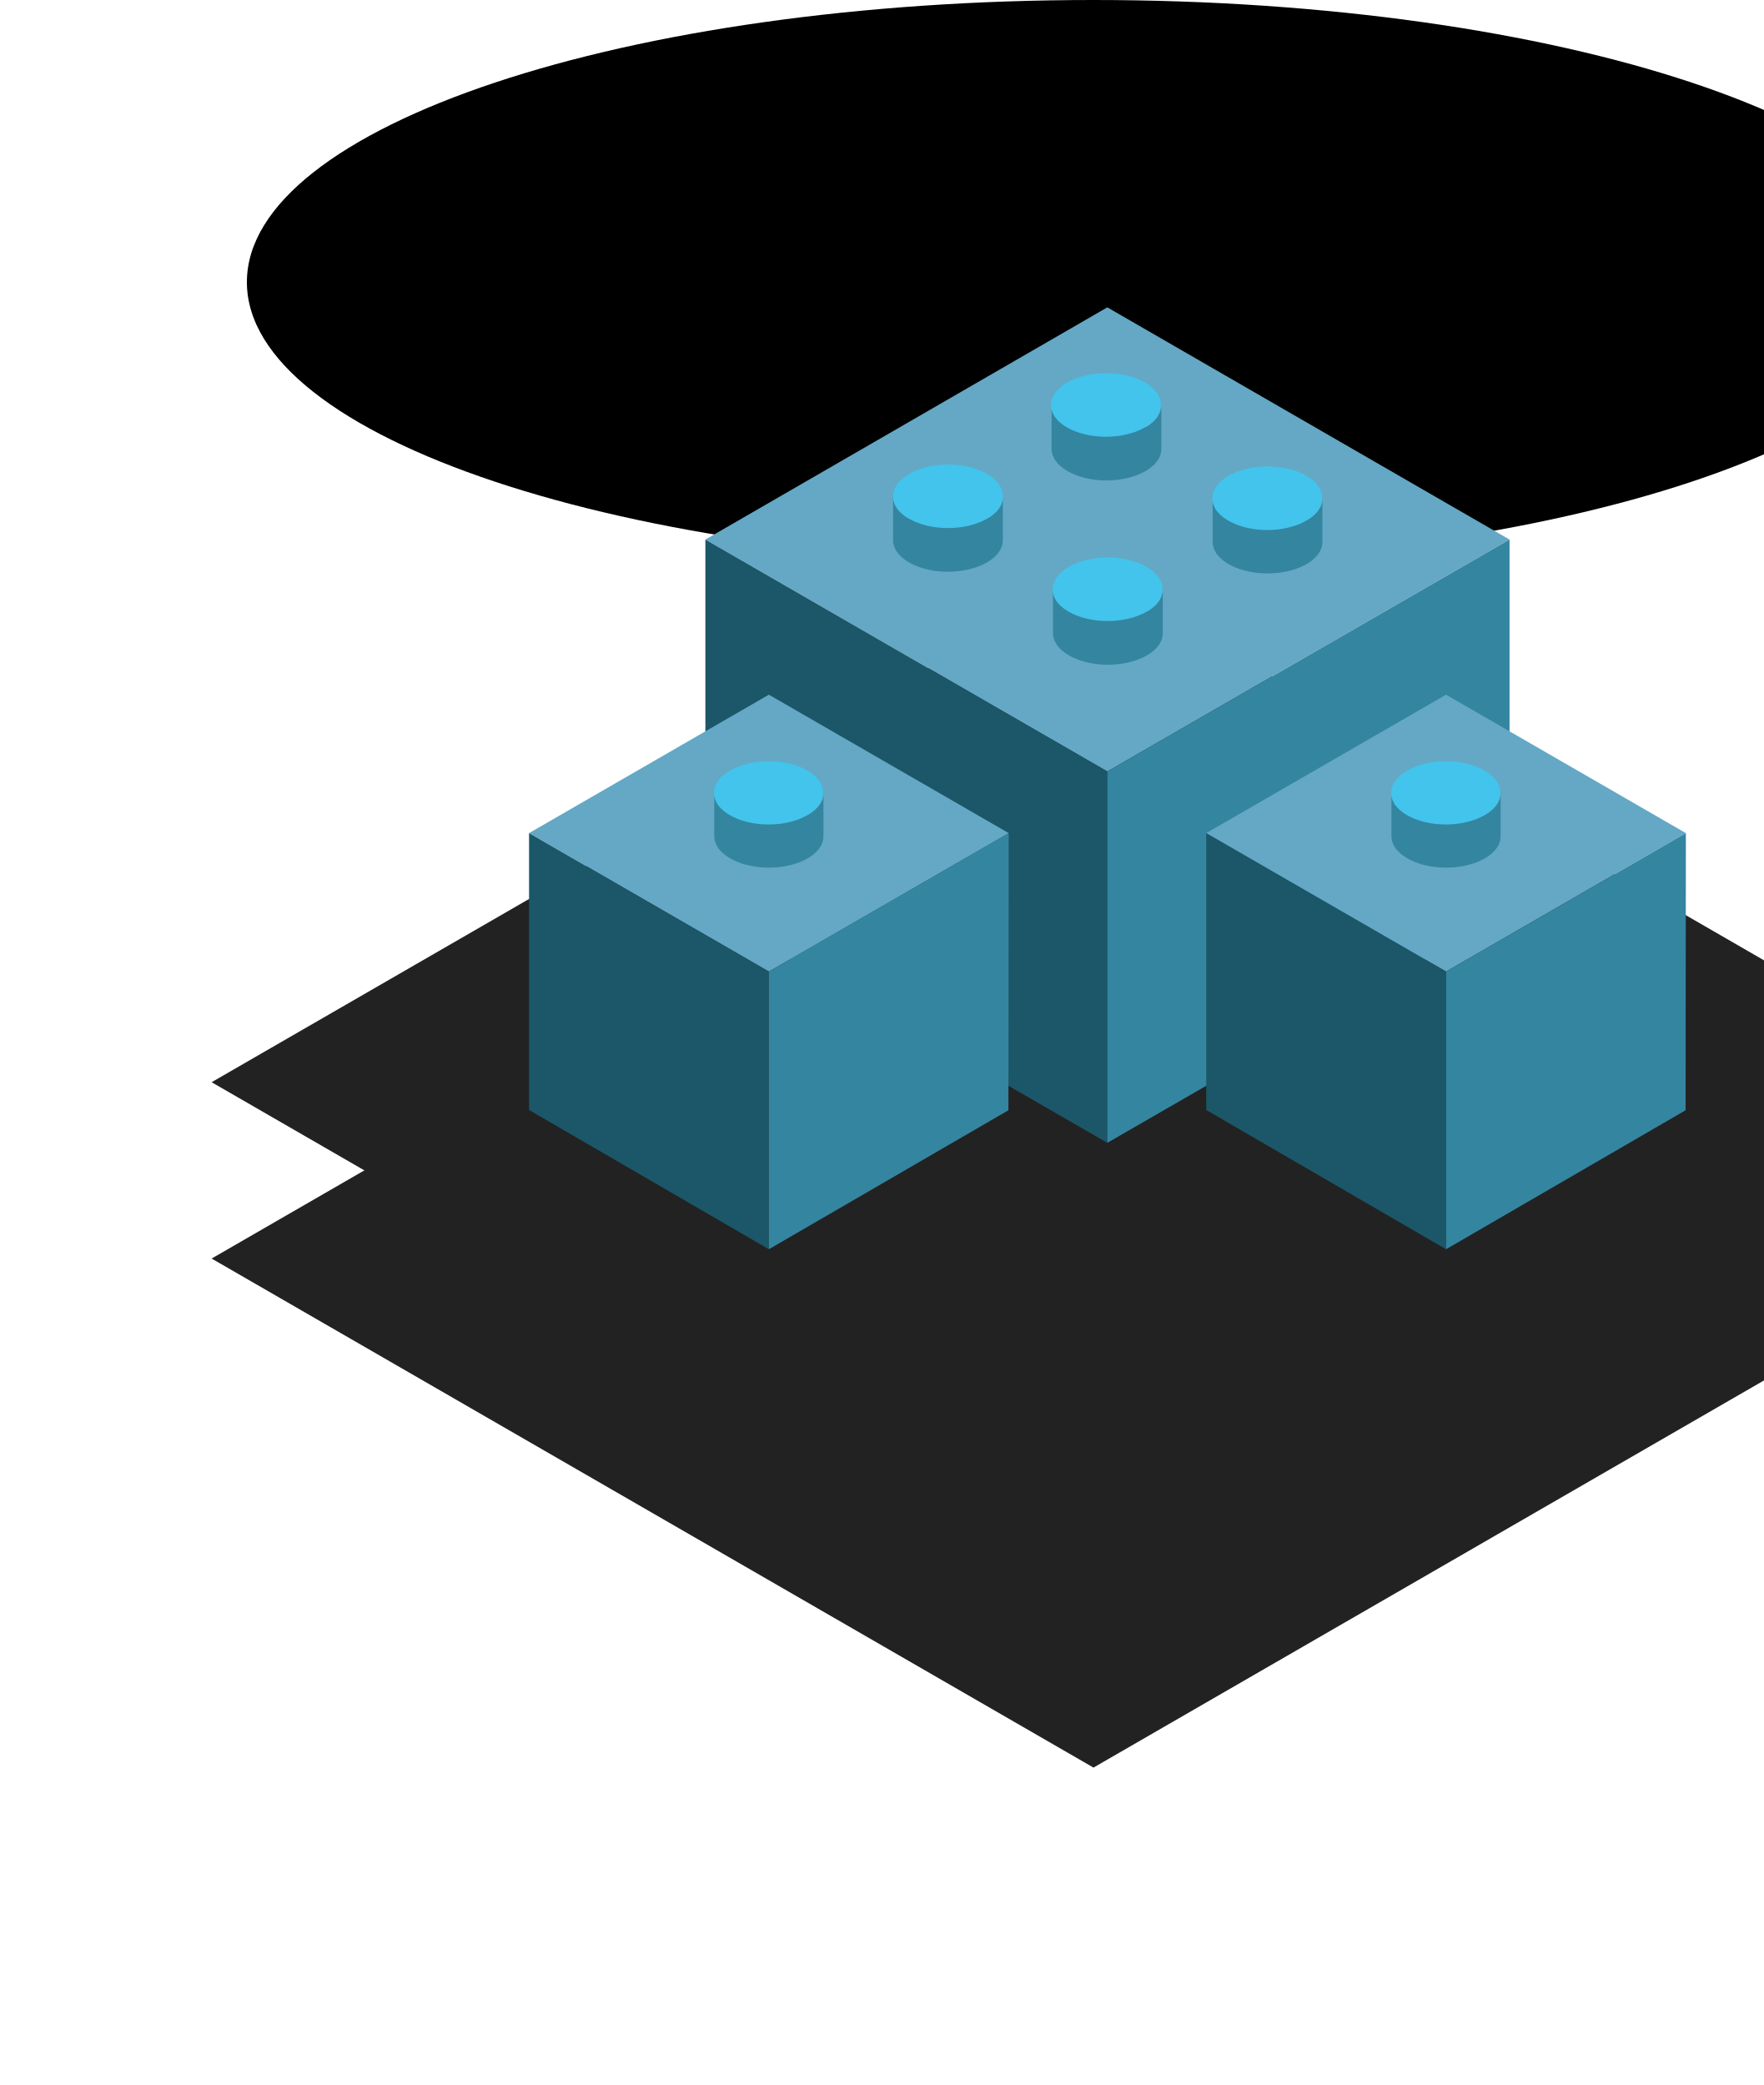
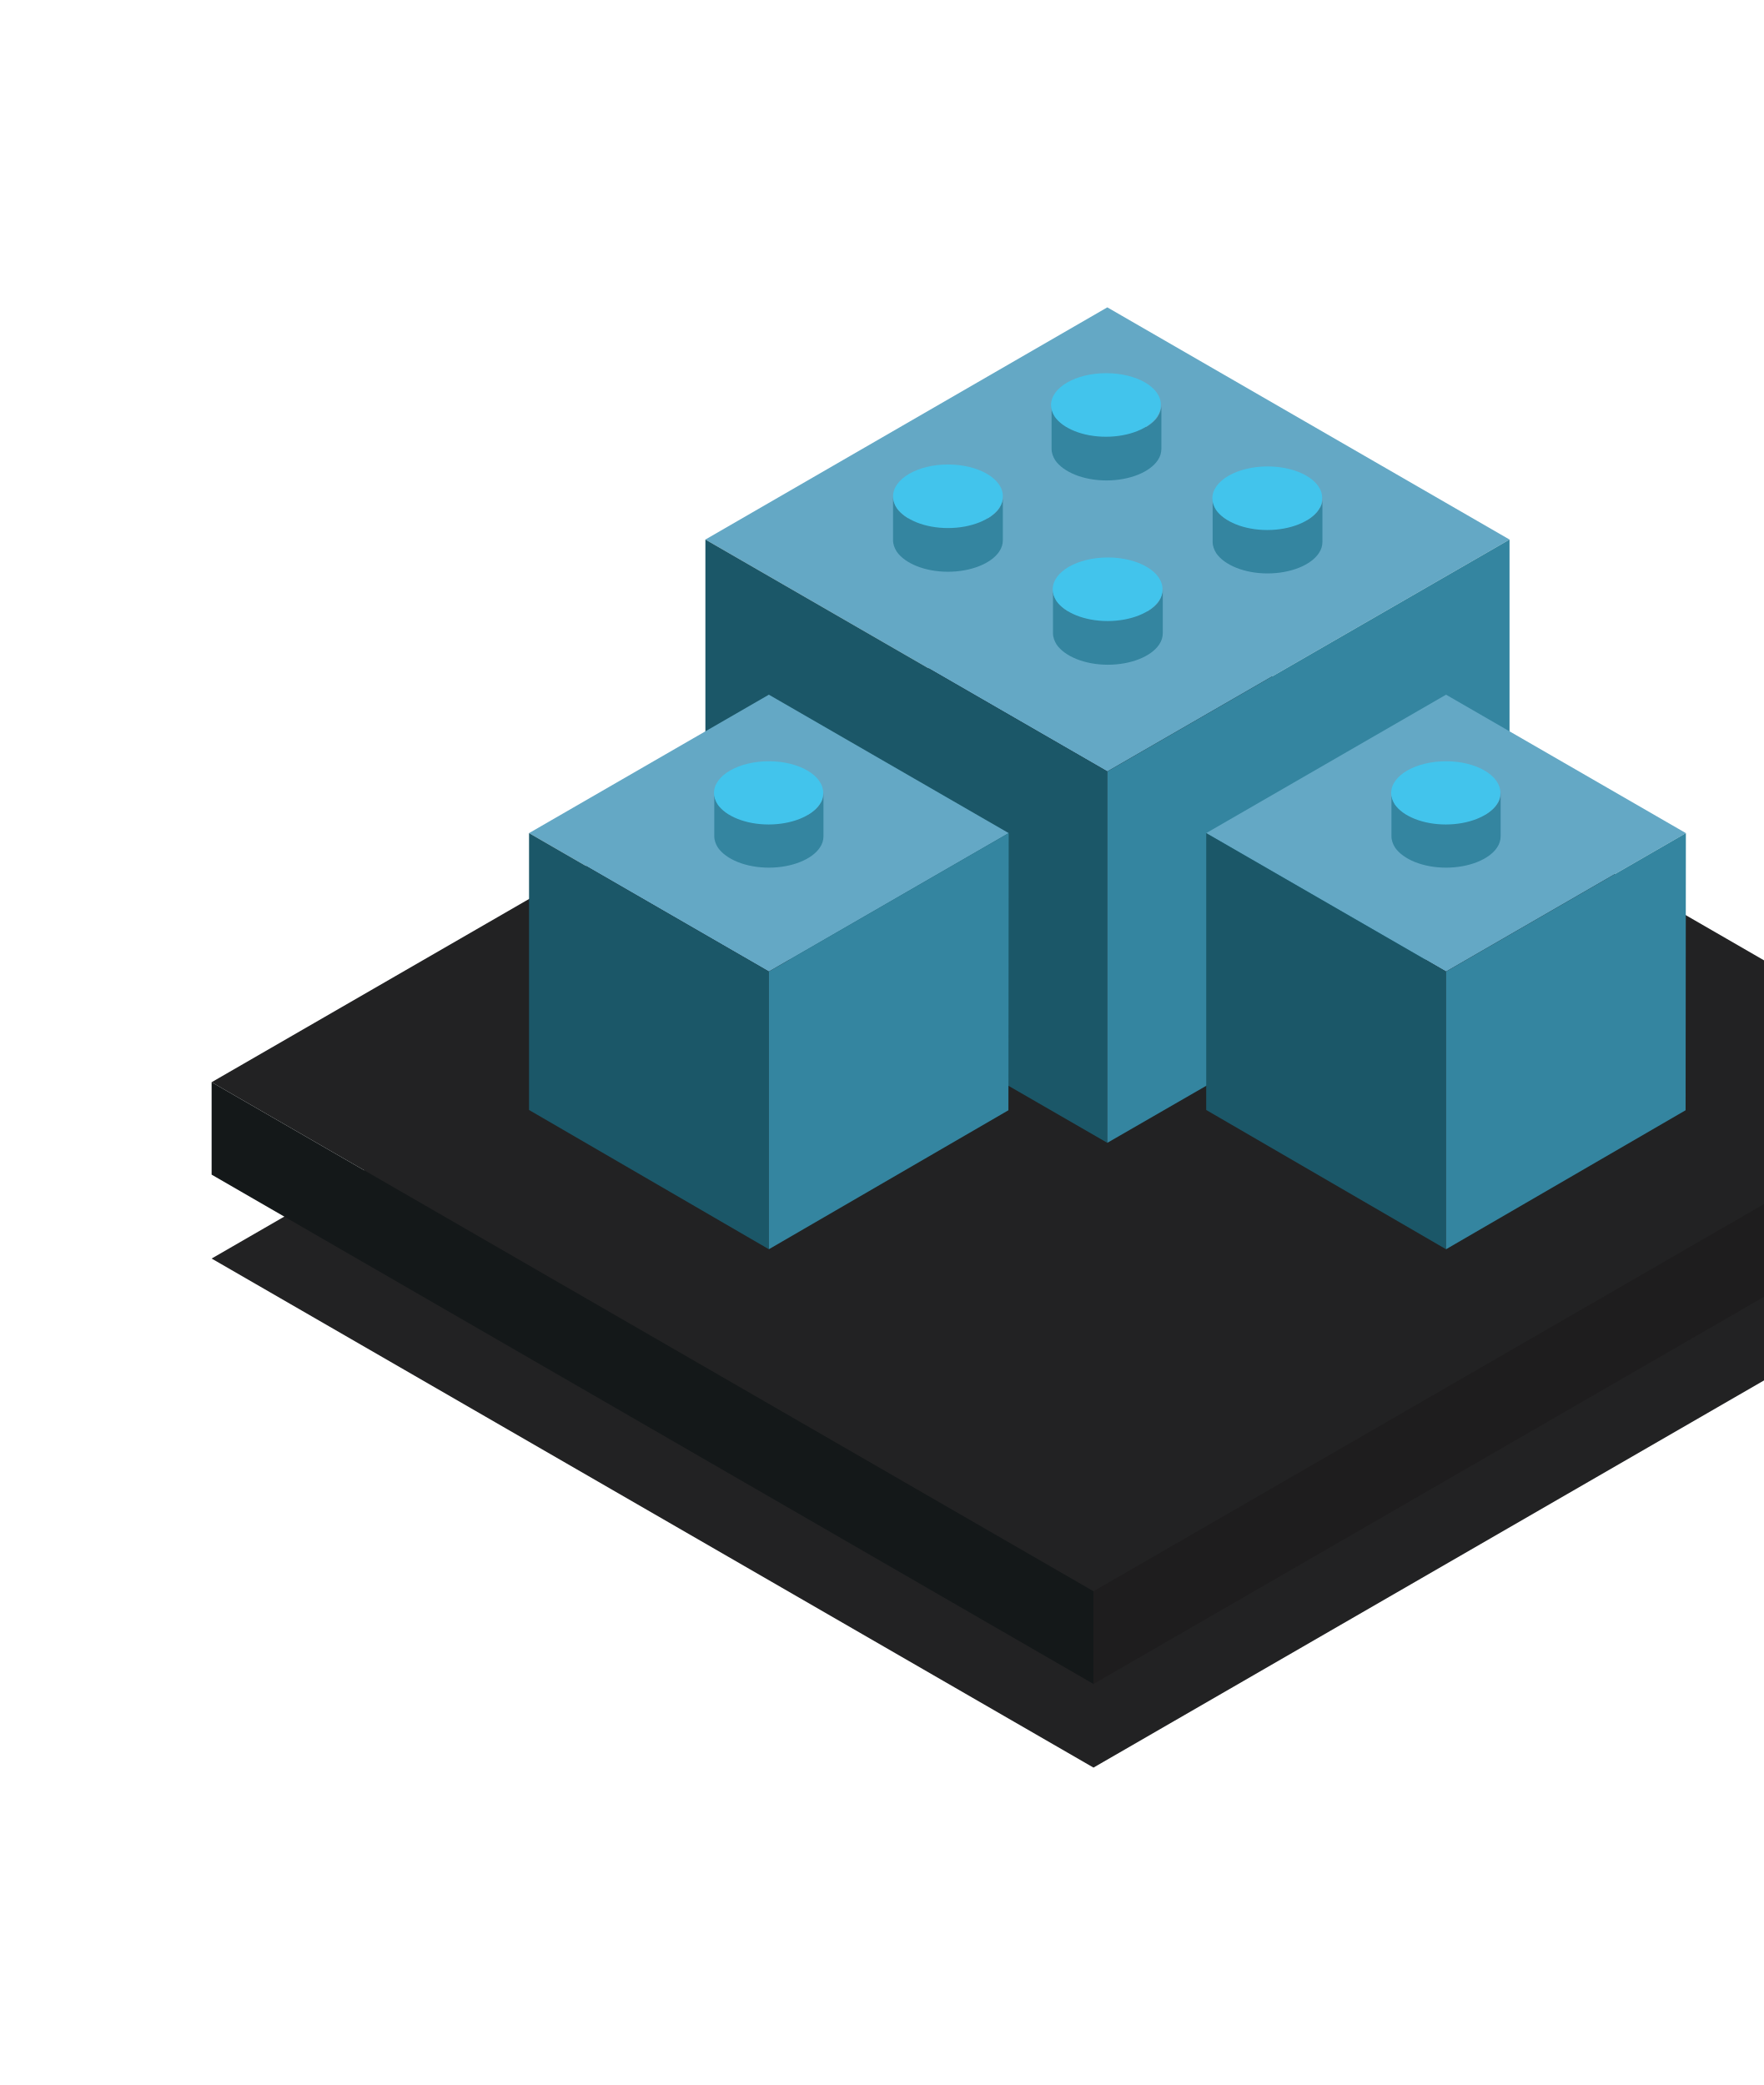
<svg xmlns="http://www.w3.org/2000/svg" xml:space="preserve">
  <defs>
-     <style>
-             #plane-2 {
-                 transform: scale(.4);
-             }
- 
-             #hole {
-                 transform-origin: 155px 150px;
-                 animation: scaleHoleUp .8s, scaleHoleDown 1s 2s;
-                 -webkit-animation-fill-mode: forwards;
-             }
- 
-             #cube-1 {
-                 animation: hideCubes .7s, showCubes 1s .7s;
-                 -webkit-animation-fill-mode: forwards;
-             }
- 
-             #cube-2 {
-                 animation: hideCubes .8s, showCubes .8s .9s;
-                 -webkit-animation-fill-mode: forwards;
-             }
- 
-             #cube-3 {
-                 animation: hideCubes 1.1s, showCubes 1s 1.1s;
-                 -webkit-animation-fill-mode: forwards;
-             }
- 
-             #plane {
-                 animation: grow 1s;
-             }
- 
-             @keyframes scaleHoleUp {
-                 0% {
-                     transform: scale(0);
-                 }
- 
-                 100% {
-                     transform: scale(1);
-                 }
-             }
- 
-             @keyframes scaleHoleDown {
-                 0% {
-                     transform: scale(1);
-                 }
- 
-                 100% {
-                     transform: scale(0);
-                 }
-             }
- 
-             @keyframes showCubes {
-                 0% {
-                     transform: translateY(-600px);
-                     opacity: 1;
-                 }
-                 100% {
-                     transform: translateY(0);
-                 }
-             }
- 
-             @keyframes hideCubes {
-                 0% {
-                     opacity: 0;
-                 }
-                 100% {
-                     opacity: 0;
-                 }
-             }
- 
-         </style>
    <symbol id="block1" viewBox="0 0 172.2 199.1">
      <polygon fill="#64A8C5" points="86.1,0 0,49.7 86.1,99.4 172.2,49.7" />
      <polygon fill="#1B5768" points="86.1,199.1 0,149.1 0,49.7 86.1,99.4" />
      <polygon fill="#3485A0" points="172.1,149.2 86.1,199.1 86.1,99.4 172.2,49.7" />
      <path fill="#3485A0" d="M104.4,39.3c-0.9,1.4-2.3,2.6-4.1,3.7c-3.6-2.2-8.6-3.5-14.2-3.5s-10.6,1.4-14.2,3.5 c-1.8-1.1-3.2-2.3-4.1-3.7c-0.9-1.3-1.3-2.7-1.3-4.1v15.6c0,1.5,0.5,2.8,1.3,4.1c2.9,4.2,10,7.2,18.3,7.2s15.5-3,18.3-7.2 c0.9-1.3,1.3-2.7,1.3-4.1V35.2C105.7,36.7,105.3,38.1,104.4,39.3z" />
      <path fill="#42C4EC" d="M86.1,23.9c-10.9,0-19.7,5.1-19.7,11.4c0,1.5,0.5,2.8,1.3,4.1c2.9,4.2,10,7.2,18.3,7.2s15.5-3,18.3-7.2 c0.9-1.3,1.3-2.7,1.3-4.1C105.7,29,96.9,23.9,86.1,23.9z" />
    </symbol>
    <symbol id="block2" viewBox="0 0 287.1 298.3">
      <g>
        <polygon fill="#64A8C5" points="143.5,0 0,82.9 143.5,165.7 287.1,82.9" />
        <polygon fill="#1B5768" points="143.5,298.3 0,215.5 0,82.9 143.5,165.7" />
        <polygon fill="#3485A0" points="287.1,215.5 143.5,298.3 143.5,165.7 287.1,82.9" />
      </g>
      <path fill="#3485A0" d="M161.5,39c-0.9,1.4-2.3,2.6-4.1,3.7c-3.6-2.2-8.6-3.5-14.2-3.5s-10.6,1.4-14.2,3.5 c-1.8-1.1-3.2-2.3-4.1-3.7c-0.9-1.3-1.3-2.7-1.3-4.1v15.6c0,1.5,0.5,2.8,1.3,4.1c2.9,4.2,10,7.2,18.3,7.2s15.5-3,18.3-7.2 c0.9-1.3,1.3-2.7,1.3-4.1V34.9C162.8,36.3,162.3,37.7,161.5,39z" />
      <path fill="#42C4EC" d="M143.1,23.5c-10.9,0-19.7,5.1-19.7,11.4c0,1.5,0.5,2.8,1.3,4.1c2.9,4.2,10,7.2,18.3,7.2s15.5-3,18.3-7.2 c0.9-1.3,1.3-2.7,1.3-4.1C162.8,28.6,154,23.5,143.1,23.5z" />
      <path fill="#3485A0" d="M105,71.6c-0.9,1.4-2.3,2.6-4.1,3.7c-3.6-2.2-8.6-3.5-14.2-3.5S76,73.1,72.4,75.3 c-1.8-1.1-3.2-2.3-4.1-3.7c-0.9-1.3-1.3-2.7-1.3-4.1v15.6c0,1.5,0.5,2.8,1.3,4.1c2.9,4.2,10,7.2,18.3,7.2s15.5-3,18.3-7.2 c0.9-1.3,1.3-2.7,1.3-4.1V67.5C106.3,68.9,105.8,70.3,105,71.6z" />
      <path fill="#42C4EC" d="M86.6,56.1C75.8,56.1,67,61.2,67,67.5c0,1.5,0.5,2.8,1.3,4.1c2.9,4.2,10,7.2,18.3,7.2s15.5-3,18.3-7.2 c0.9-1.3,1.3-2.7,1.3-4.1C106.3,61.2,97.5,56.1,86.6,56.1z" />
      <path fill="#3485A0" d="M219,72.2c-0.9,1.4-2.3,2.6-4.1,3.7c-3.6-2.2-8.6-3.5-14.2-3.5s-10.6,1.4-14.2,3.5 c-1.8-1.1-3.2-2.3-4.1-3.7c-0.9-1.3-1.3-2.7-1.3-4.1v15.6c0,1.5,0.5,2.8,1.3,4.1c2.9,4.2,10,7.2,18.3,7.2s15.5-3,18.3-7.2 c0.9-1.3,1.3-2.7,1.3-4.1V68.1C220.4,69.6,219.9,71,219,72.2z" />
      <path fill="#42C4EC" d="M200.7,56.8c-10.9,0-19.7,5.1-19.7,11.4c0,1.5,0.5,2.8,1.3,4.1c2.9,4.2,10,7.2,18.3,7.2s15.5-3,18.3-7.2 c0.9-1.3,1.3-2.7,1.3-4.1C220.4,61.9,211.6,56.8,200.7,56.8z" />
      <path fill="#3485A0" d="M162,104.8c-0.9,1.4-2.3,2.6-4.1,3.7c-3.6-2.2-8.6-3.5-14.2-3.5s-10.6,1.4-14.2,3.5 c-1.8-1.1-3.2-2.3-4.1-3.7c-0.9-1.3-1.3-2.7-1.3-4.1v15.6c0,1.5,0.5,2.8,1.3,4.1c2.9,4.2,10,7.2,18.3,7.2s15.5-3,18.3-7.2 c0.9-1.3,1.3-2.7,1.3-4.1v-15.6C163.3,102.1,162.8,103.5,162,104.8z" />
      <path fill="#42C4EC" d="M143.7,89.3c-10.9,0-19.7,5.1-19.7,11.4c0,1.5,0.5,2.8,1.3,4.1c2.9,4.2,10,7.2,18.3,7.2s15.5-3,18.3-7.2 c0.9-1.3,1.3-2.7,1.3-4.1C163.3,94.4,154.5,89.3,143.7,89.3z" />
    </symbol>
    <symbol id="plane" viewBox="0 0 631.5 397.8">
      <polygon fill="#222223" points="631.5,182.3 315.8,0 0,182.3 315.8,364.6" />
-       <polygon fill="#141819" points="0,215.4 0,215.4 315.8,397.8 315.8,397.8">
-         <animate attributeName="points" dur="1000ms" to="0,182.3 0,215.4 315.8,397.8 315.8,364.6" fill="freeze" />
-       </polygon>
-       <polygon fill="#1E1D1E" points="315.8,397.8 315.8,397.8 631.5,215.5 631.5,215.5">
-         <animate attributeName="points" dur="1000ms" to="315.8,364.6 315.8,397.8 631.5,215.5 631.5,182.3" fill="freeze" />
-       </polygon>
+       <polygon fill="#141819" points="0,182.3 0,215.4 315.8,397.8 315.8,364.6" />
+       <polygon fill="#1E1D1E" points="315.8,364.6 315.8,397.8 631.5,215.5 631.5,182.3" />
    </symbol>
    <symbol id="shadow" viewBox="0 0 631.5 397.8">
      <polygon fill="#222223" points="631.5,182.3 315.8,0 0,182.3 315.8,364.6" />
    </symbol>
  </defs>
-   <g id="hole">
-     <ellipse cx="155" cy="40" rx="120" ry="40" />
-   </g>
  <g id="shadows">
    <use x="30" y="35" href="#shadow" width="250" height="300" />
  </g>
  <g id="planes">
    <use x="30" y="10" href="#plane" width="250" height="300" />
  </g>
-   <g>
-     <defs>
-       <clipPath id="cubes-clip">
-         <path d="m275,40l0,300l-240,0l0,-300q20,-60 120,-58.5t120,58.5z" />
-       </clipPath>
-     </defs>
-     <g clip-path="url(#cubes-clip)">
-       <g id="cubes">
-         <g id="cube-1">
-           <use x="100" y="-45" href="#block2" width="114" />
-         </g>
-         <g id="cube-2">
-           <use x="75" y="-10" href="#block1" width="68" />
-         </g>
-         <g id="cube-3">
-           <use x="171" y="-10" href="#block1" width="68" />
-         </g>
-       </g>
+   <g id="cubes">
+     <g id="cube-1">
+       <use x="100" y="-45" href="#block2" width="114" />
+     </g>
+     <g id="cube-2">
+       <use x="75" y="-10" href="#block1" width="68" />
+     </g>
+     <g id="cube-3">
+       <use x="171" y="-10" href="#block1" width="68" />
    </g>
  </g>
</svg>
